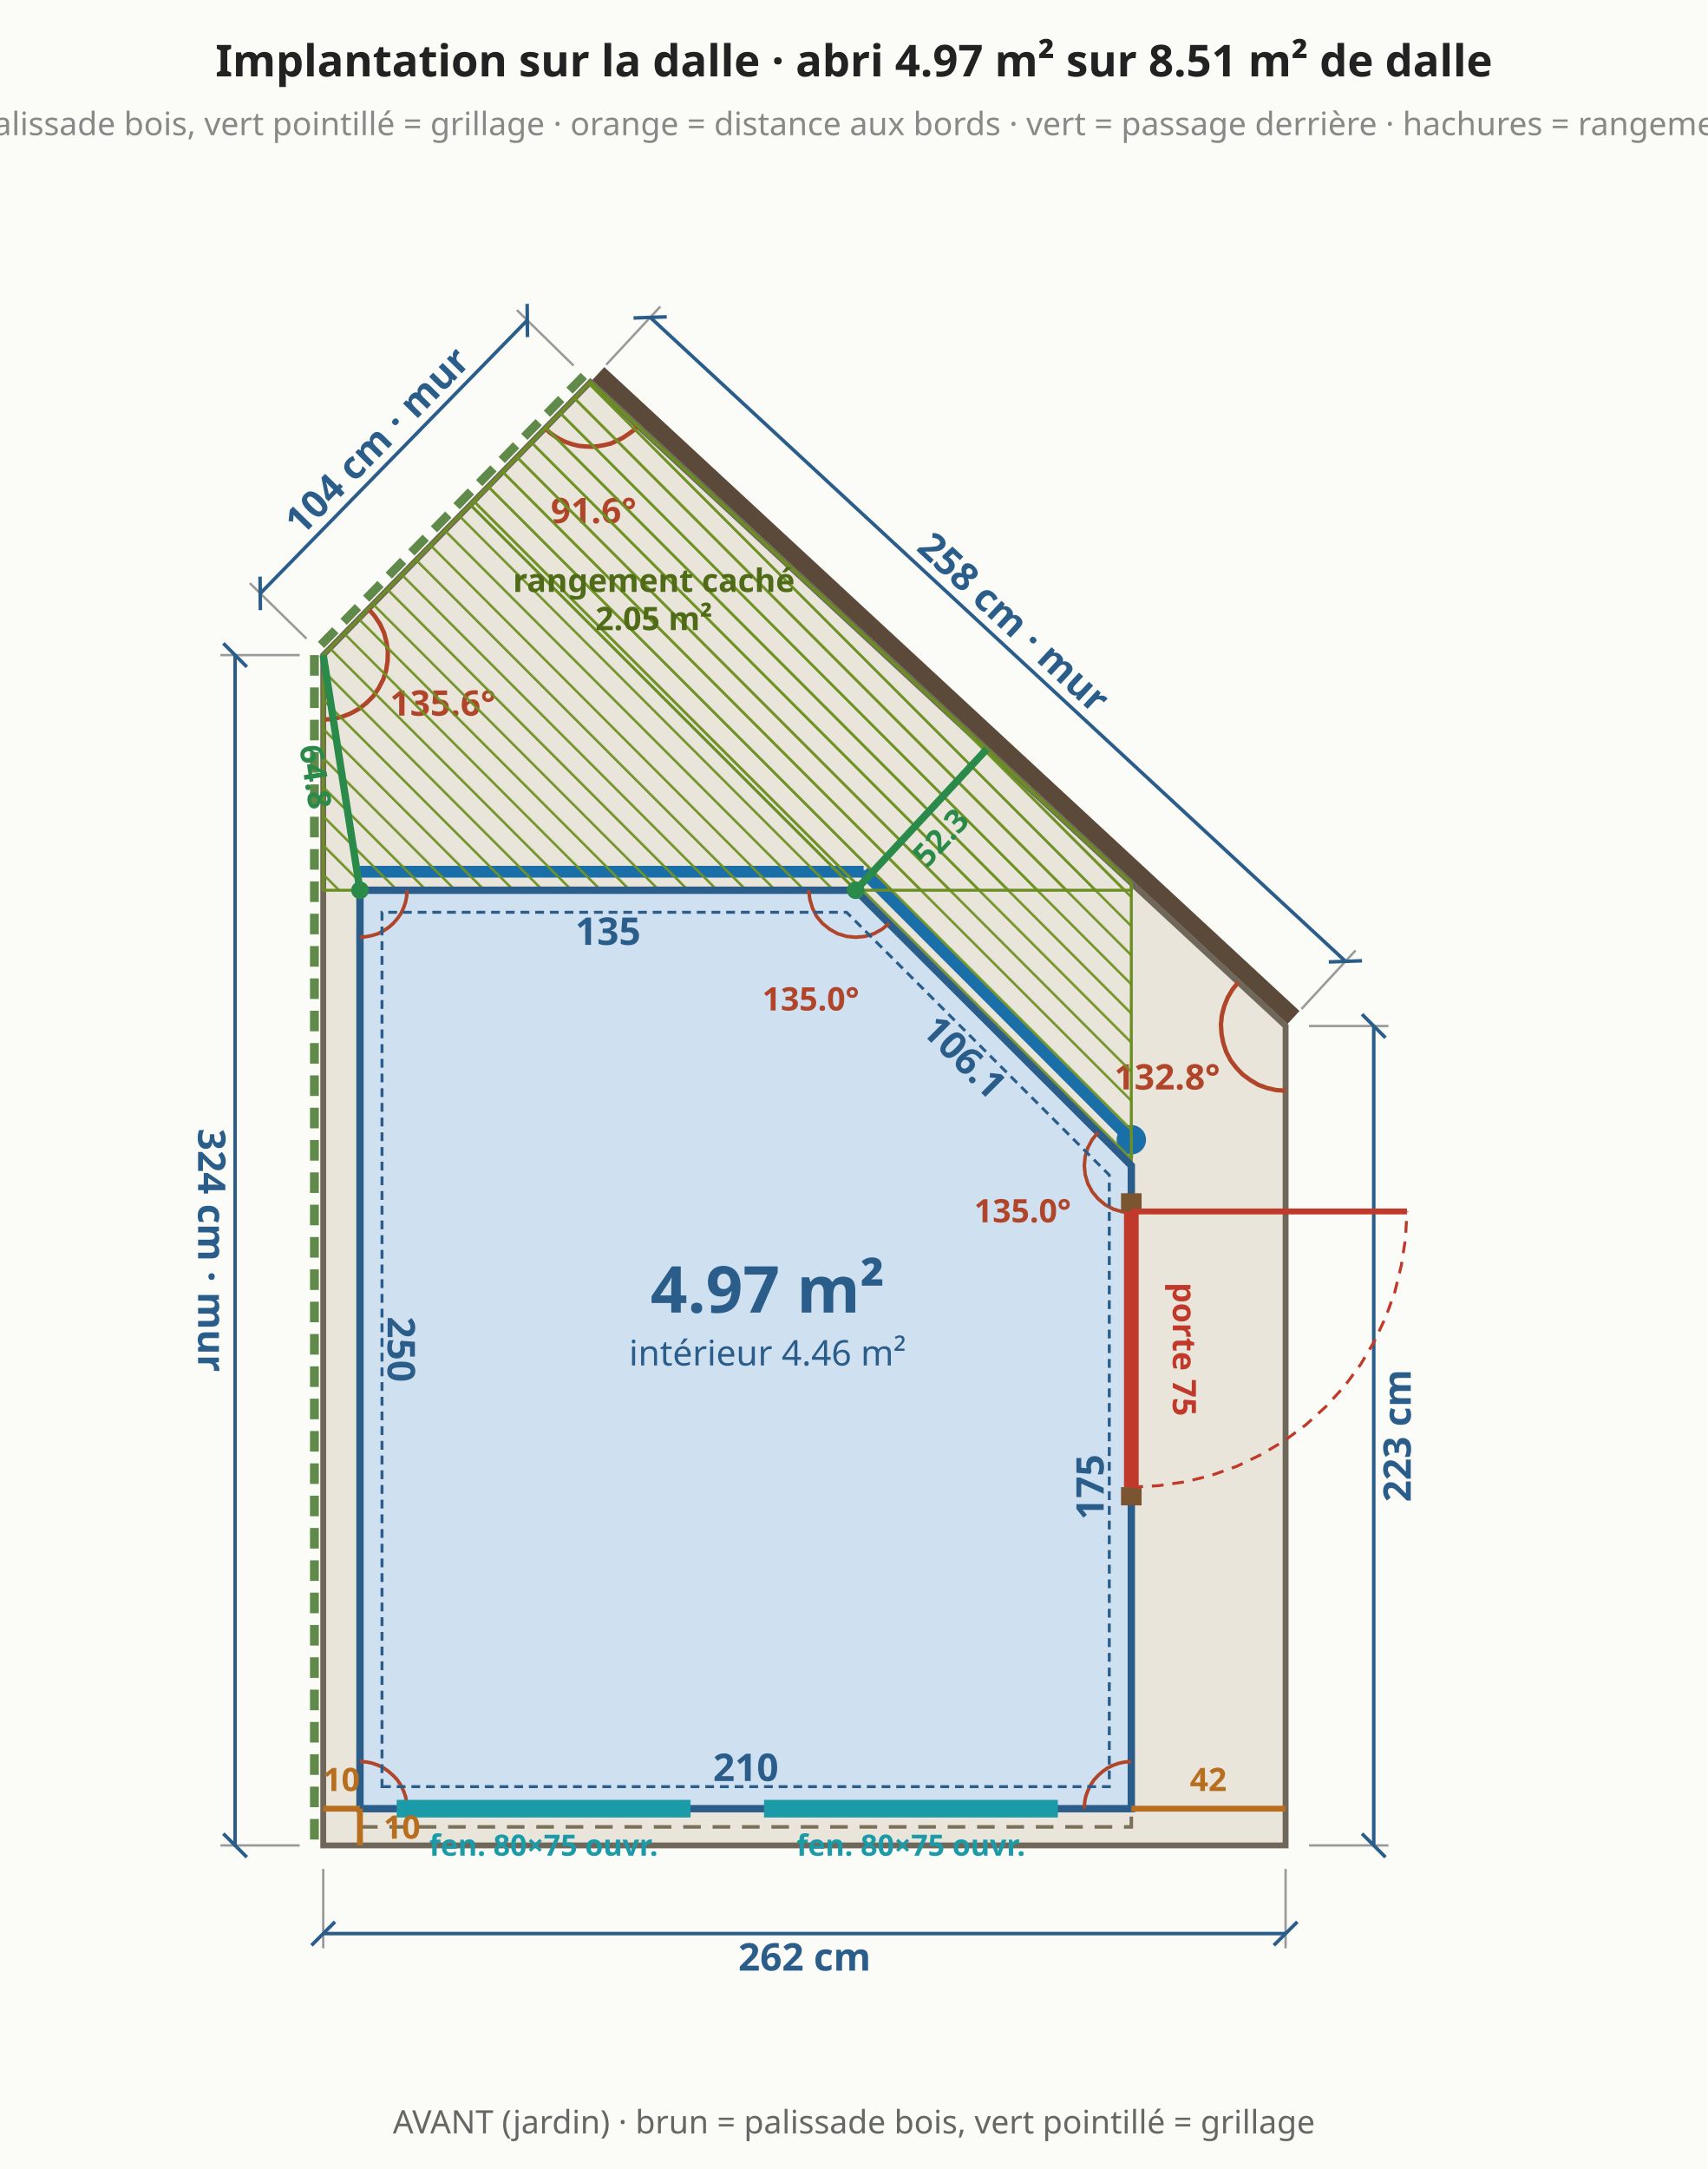
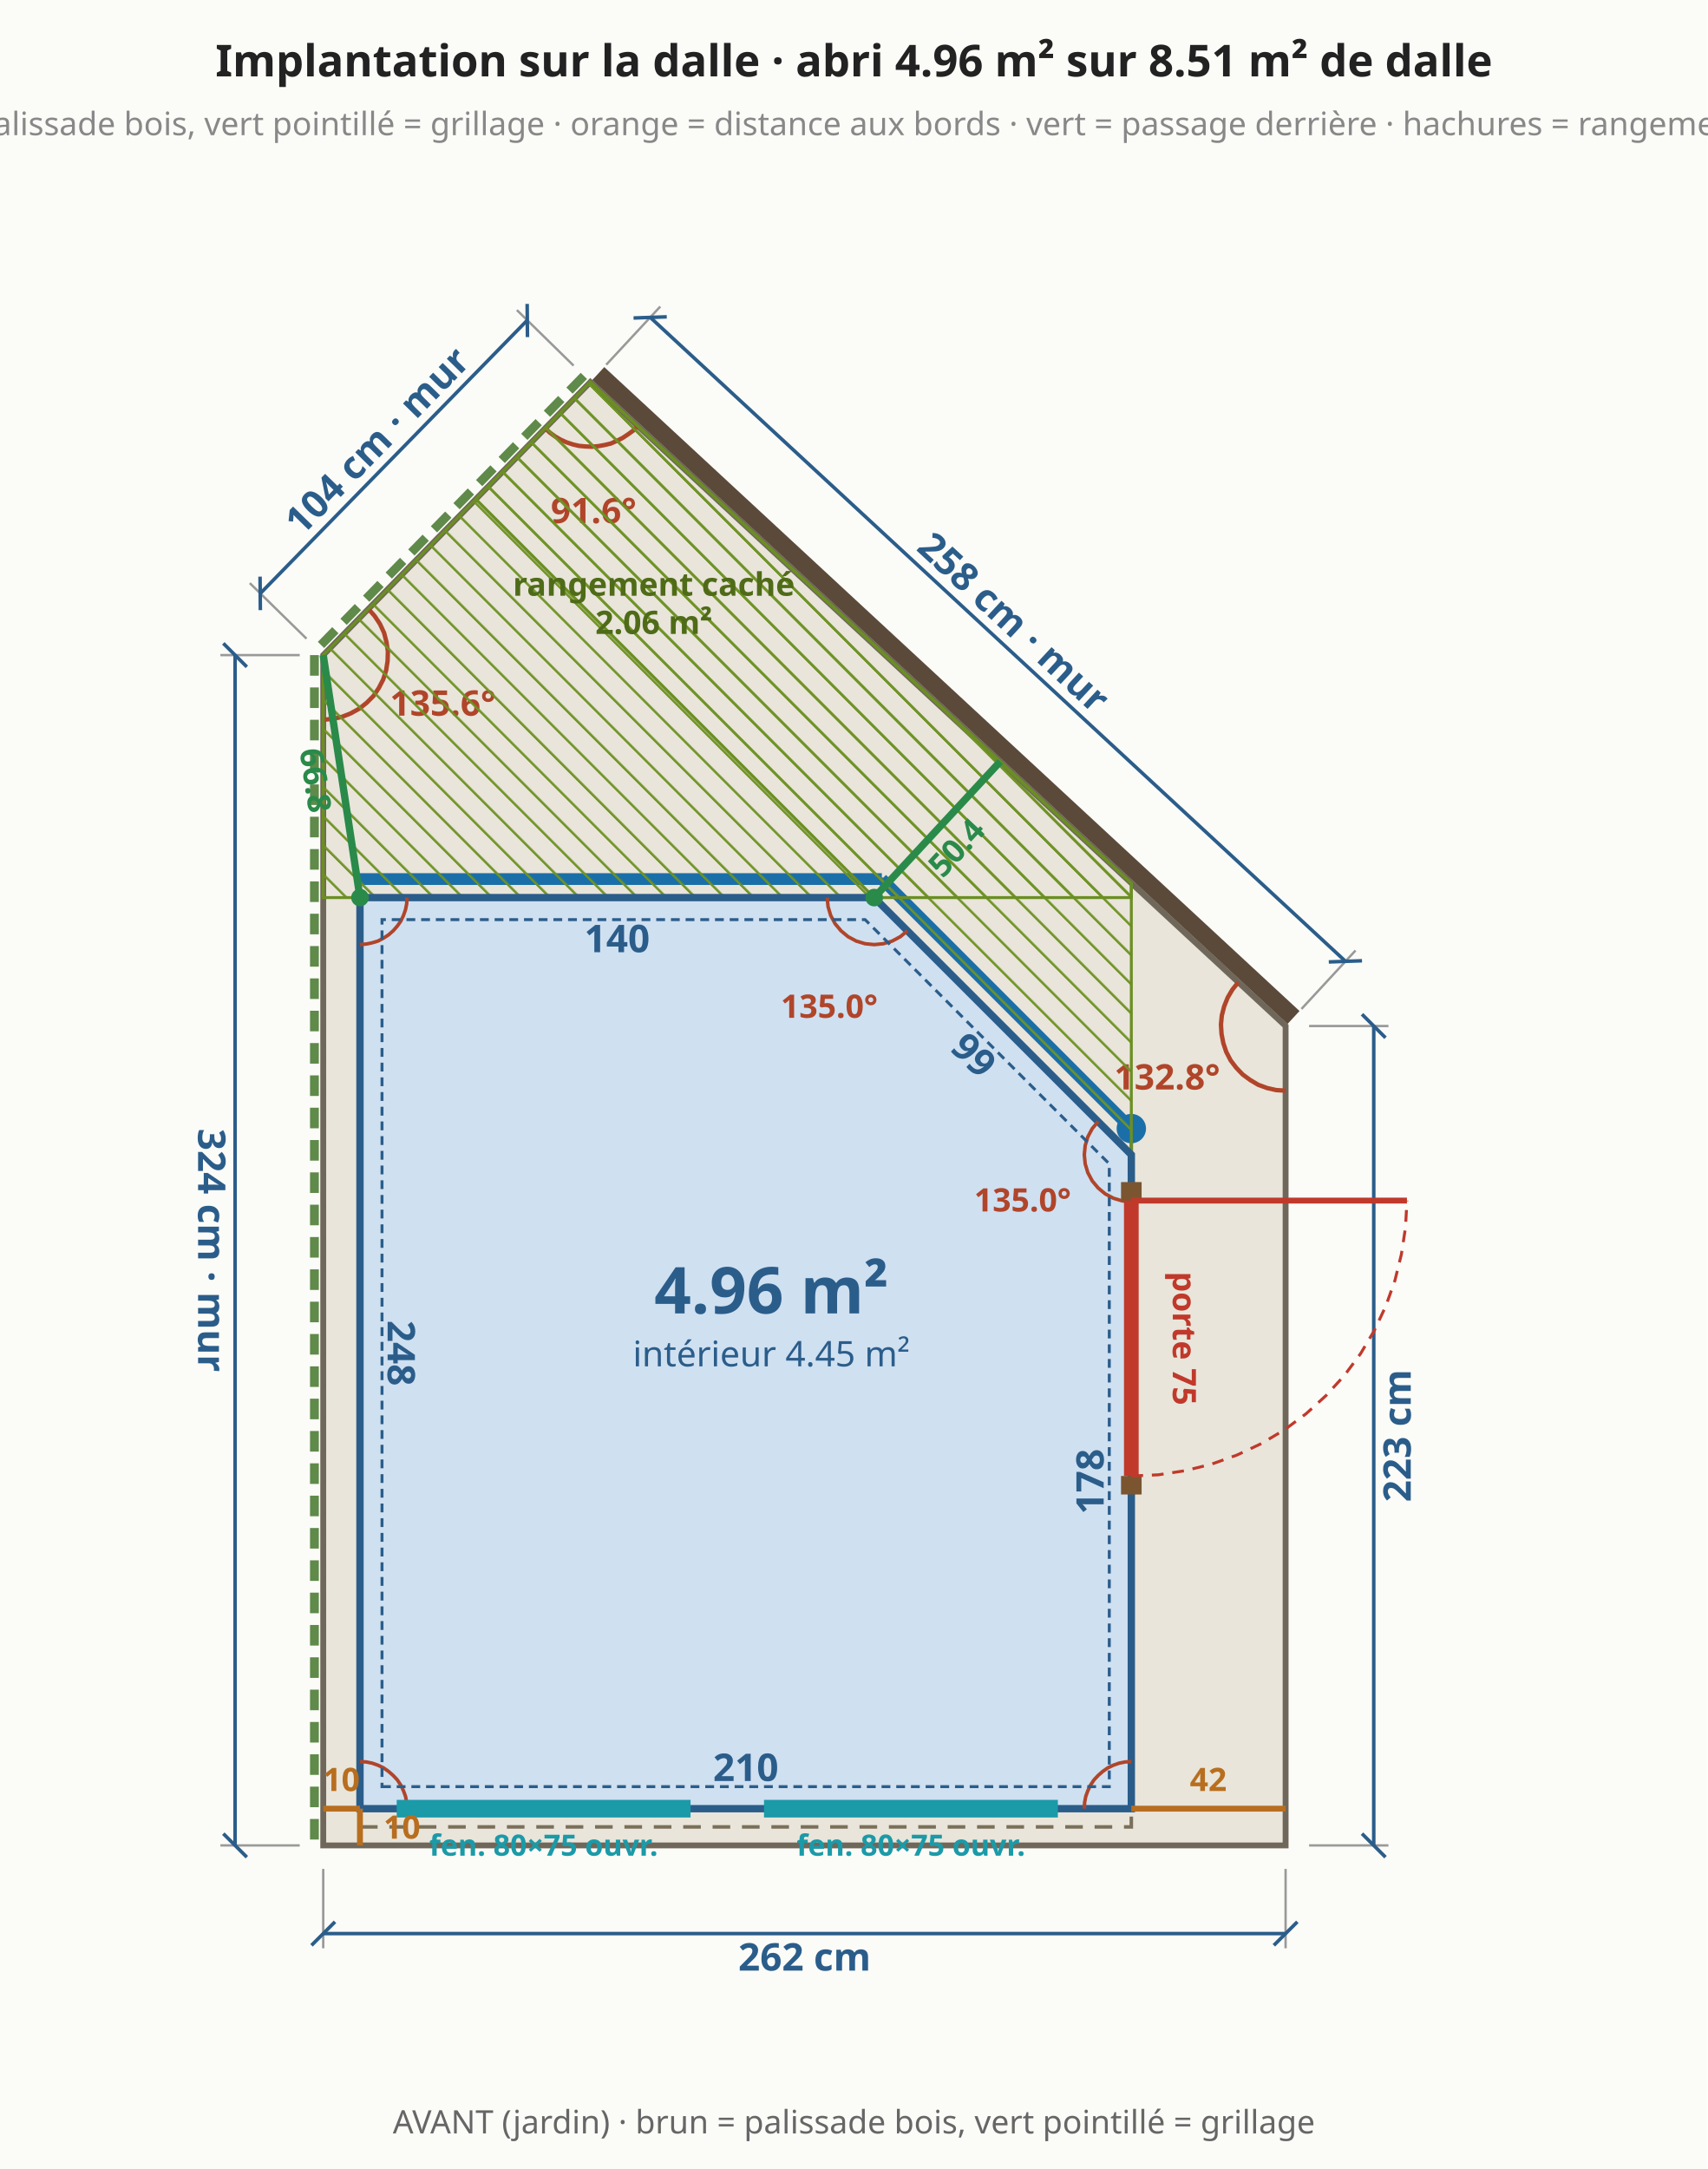
<svg xmlns="http://www.w3.org/2000/svg" viewBox="0 0 581 738" font-family="system-ui,sans-serif" font-size="13">
  <rect width="581" height="738" fill="#fbfbf8" />
  <polygon points="110.0,627.9 437.5,627.9 437.5,349.1 200.9,130.0 110.0,222.9" fill="#e9e5da" stroke="#6f675a" stroke-width="2" />
  <line x1="110.0" y1="635.9" x2="110.0" y2="662.9" stroke="#999" stroke-width="0.8" />
  <line x1="437.5" y1="635.9" x2="437.5" y2="662.9" stroke="#999" stroke-width="0.8" />
  <line x1="110.0" y1="657.9" x2="437.5" y2="657.9" stroke="#2b5d8a" stroke-width="1.2" />
  <line x1="106.0" y1="661.9" x2="114.0" y2="653.9" stroke="#2b5d8a" stroke-width="1.2" />
  <line x1="433.5" y1="661.9" x2="441.5" y2="653.9" stroke="#2b5d8a" stroke-width="1.2" />
  <text x="273.8" y="665.9" text-anchor="middle" dominant-baseline="middle" fill="#2b5d8a" font-size="13" font-weight="bold" transform="rotate(0.0 273.8 665.9)">262 cm</text>
  <line x1="445.5" y1="627.9" x2="472.5" y2="627.9" stroke="#999" stroke-width="0.8" />
  <line x1="445.5" y1="349.1" x2="472.5" y2="349.1" stroke="#999" stroke-width="0.8" />
  <line x1="467.5" y1="627.9" x2="467.5" y2="349.1" stroke="#2b5d8a" stroke-width="1.2" />
  <line x1="471.5" y1="631.9" x2="463.5" y2="623.9" stroke="#2b5d8a" stroke-width="1.2" />
  <line x1="471.5" y1="353.1" x2="463.5" y2="345.1" stroke="#2b5d8a" stroke-width="1.2" />
  <text x="475.5" y="488.5" text-anchor="middle" dominant-baseline="middle" fill="#2b5d8a" font-size="13" font-weight="bold" transform="rotate(-90.0 475.5 488.5)">223 cm</text>
  <line x1="440.2" y1="346.2" x2="203.6" y2="127.1" stroke="#5b4a3a" stroke-width="6" />
  <line x1="442.9" y1="343.3" x2="461.3" y2="323.4" stroke="#999" stroke-width="0.8" />
  <line x1="206.3" y1="124.1" x2="224.7" y2="104.3" stroke="#999" stroke-width="0.8" />
  <line x1="457.9" y1="327.1" x2="221.3" y2="108.0" stroke="#2b5d8a" stroke-width="1.2" />
  <line x1="463.5" y1="326.9" x2="452.2" y2="327.3" stroke="#2b5d8a" stroke-width="1.2" />
  <line x1="226.9" y1="107.8" x2="215.6" y2="108.2" stroke="#2b5d8a" stroke-width="1.2" />
  <text x="345.0" y="211.7" text-anchor="middle" dominant-baseline="middle" fill="#2b5d8a" font-size="13" font-weight="bold" transform="rotate(42.8 345.0 211.7)">258 cm · mur</text>
  <line x1="198.7" y1="127.9" x2="107.9" y2="220.8" stroke="#5f8a4a" stroke-width="3" stroke-dasharray="7 4" />
  <line x1="195.2" y1="124.4" x2="175.9" y2="105.5" stroke="#999" stroke-width="0.8" />
  <line x1="104.3" y1="217.3" x2="85.0" y2="198.4" stroke="#999" stroke-width="0.8" />
  <line x1="179.4" y1="109.0" x2="88.6" y2="201.9" stroke="#2b5d8a" stroke-width="1.2" />
  <line x1="179.4" y1="103.4" x2="179.5" y2="114.7" stroke="#2b5d8a" stroke-width="1.2" />
  <line x1="88.5" y1="196.2" x2="88.6" y2="207.6" stroke="#2b5d8a" stroke-width="1.2" />
  <text x="128.3" y="149.9" text-anchor="middle" dominant-baseline="middle" fill="#2b5d8a" font-size="13" font-weight="bold" transform="rotate(-45.6 128.3 149.9)">104 cm · mur</text>
  <line x1="107.0" y1="222.9" x2="107.0" y2="627.9" stroke="#5f8a4a" stroke-width="3" stroke-dasharray="7 4" />
  <line x1="102.0" y1="222.9" x2="75.0" y2="222.9" stroke="#999" stroke-width="0.8" />
  <line x1="102.0" y1="627.9" x2="75.0" y2="627.9" stroke="#999" stroke-width="0.8" />
  <line x1="80.0" y1="222.9" x2="80.0" y2="627.9" stroke="#2b5d8a" stroke-width="1.2" />
  <line x1="76.0" y1="218.9" x2="84.0" y2="226.9" stroke="#2b5d8a" stroke-width="1.2" />
  <line x1="76.0" y1="623.9" x2="84.0" y2="631.9" stroke="#2b5d8a" stroke-width="1.2" />
  <text x="72.0" y="425.4" text-anchor="middle" dominant-baseline="middle" fill="#2b5d8a" font-size="13" font-weight="bold" transform="rotate(90.0 72.0 425.4)">324 cm · mur</text>
  <polyline points="421.4,334.2 419.4,336.7 417.8,339.4 416.6,342.4 415.8,345.5 415.5,348.6 415.7,351.8 416.3,354.9 417.3,357.9 418.8,360.8 420.7,363.3 422.9,365.6 425.5,367.5 428.2,369.1 431.2,370.2 434.3,370.9 437.5,371.1" fill="none" stroke="#b0452a" stroke-width="1.5" />
  <text x="397.2" y="370.7" text-anchor="middle" fill="#b0452a" font-size="12" font-weight="bold">132.8°</text>
  <polyline points="185.5,145.7 187.1,147.2 188.9,148.5 190.8,149.6 192.8,150.5 194.9,151.2 197.0,151.7 199.2,151.9 201.4,152.0 203.6,151.8 205.8,151.4 207.9,150.9 209.9,150.0 211.9,149.0 213.7,147.8 215.5,146.5 217.0,144.9" fill="none" stroke="#b0452a" stroke-width="1.5" />
  <text x="202.0" y="178.0" text-anchor="middle" fill="#b0452a" font-size="12" font-weight="bold">91.6°</text>
  <polyline points="110.0,244.9 113.2,244.6 116.4,243.9 119.4,242.7 122.3,241.1 124.8,239.1 127.1,236.8 128.9,234.1 130.4,231.2 131.4,228.1 131.9,224.9 132.0,221.6 131.5,218.4 130.7,215.3 129.3,212.3 127.5,209.6 125.4,207.2" fill="none" stroke="#b0452a" stroke-width="1.5" />
  <text x="150.7" y="243.5" text-anchor="middle" fill="#b0452a" font-size="12" font-weight="bold">135.6°</text>
-   <polygon points="122.5,621.6 385.0,621.6 385.0,387.8 293.9,296.6 122.5,296.6" fill="none" stroke="#7a6f5a" stroke-width="1.2" stroke-dasharray="6 4" />
-   <line x1="385.0" y1="387.8" x2="293.9" y2="296.6" stroke="#1b6fa8" stroke-width="4" />
-   <line x1="293.9" y1="296.6" x2="122.5" y2="296.6" stroke="#1b6fa8" stroke-width="4" />
-   <circle cx="385.0" cy="387.8" r="5" fill="#1b6fa8" />
+   <polygon points="122.5,621.6 385.0,621.6 385.0,384.0 300.1,299.1 122.5,299.1" fill="none" stroke="#7a6f5a" stroke-width="1.2" stroke-dasharray="6 4" />
+   <line x1="385.0" y1="384.0" x2="300.1" y2="299.1" stroke="#1b6fa8" stroke-width="4" />
+   <line x1="300.1" y1="299.1" x2="122.5" y2="299.1" stroke="#1b6fa8" stroke-width="4" />
+   <circle cx="385.0" cy="384.0" r="5" fill="#1b6fa8" />
  <defs>
    <pattern id="cache" width="7" height="7" patternUnits="userSpaceOnUse" patternTransform="rotate(-45)">
      <line x1="0" y1="0" x2="0" y2="7" stroke="#6b8e23" stroke-width="1.6" />
    </pattern>
  </defs>
-   <polygon points="385.0,300.5 200.9,130.0 160.1,171.8 385.0,396.6" fill="url(#cache)" stroke="#6b8e23" stroke-width="1" />
-   <polygon points="385.0,300.5 200.9,130.0 110.0,222.9 110.0,302.9 385.0,302.9" fill="url(#cache)" stroke="#6b8e23" stroke-width="1" />
-   <text x="222.5" y="201.4" text-anchor="middle" fill="#4f6b18" font-size="11" font-weight="bold">rangement caché</text>
-   <text x="222.5" y="214.4" text-anchor="middle" fill="#4f6b18" font-size="11" font-weight="bold">2.05 m²</text>
-   <polygon points="122.5,615.4 385.0,615.4 385.0,396.6 291.2,302.9 122.5,302.9" fill="#cfe0f1" stroke="#2b5d8a" stroke-width="2.5" />
+   <polygon points="385.0,300.5 200.9,130.0 161.9,169.8 385.0,392.9" fill="url(#cache)" stroke="#6b8e23" stroke-width="1" />
+   <polygon points="385.0,300.5 200.9,130.0 110.0,222.9 110.0,305.4 385.0,305.4" fill="url(#cache)" stroke="#6b8e23" stroke-width="1" />
+   <text x="222.5" y="202.7" text-anchor="middle" fill="#4f6b18" font-size="11" font-weight="bold">rangement caché</text>
+   <text x="222.5" y="215.7" text-anchor="middle" fill="#4f6b18" font-size="11" font-weight="bold">2.06 m²</text>
+   <polygon points="122.5,615.4 385.0,615.4 385.0,392.9 297.5,305.4 122.5,305.4" fill="#cfe0f1" stroke="#2b5d8a" stroke-width="2.5" />
  <text x="253.8" y="601.4" text-anchor="middle" dominant-baseline="middle" fill="#2b5d8a" font-size="13" font-weight="bold" transform="rotate(0.0 253.8 601.4)">210</text>
-   <text x="371.0" y="506.0" text-anchor="middle" dominant-baseline="middle" fill="#2b5d8a" font-size="13" font-weight="bold" transform="rotate(-90.0 371.0 506.0)">175</text>
-   <text x="328.2" y="359.6" text-anchor="middle" dominant-baseline="middle" fill="#2b5d8a" font-size="13" font-weight="bold" transform="rotate(45.0 328.2 359.6)">106.1</text>
-   <text x="206.9" y="316.9" text-anchor="middle" dominant-baseline="middle" fill="#2b5d8a" font-size="13" font-weight="bold" transform="rotate(0.0 206.9 316.9)">135</text>
-   <text x="136.5" y="459.1" text-anchor="middle" dominant-baseline="middle" fill="#2b5d8a" font-size="13" font-weight="bold" transform="rotate(90.0 136.5 459.1)">250</text>
+   <text x="371.0" y="504.1" text-anchor="middle" dominant-baseline="middle" fill="#2b5d8a" font-size="13" font-weight="bold" transform="rotate(-90.0 371.0 504.1)">178</text>
+   <text x="331.4" y="359.0" text-anchor="middle" dominant-baseline="middle" fill="#2b5d8a" font-size="13" font-weight="bold" transform="rotate(45.0 331.4 359.0)">99</text>
+   <text x="210.0" y="319.4" text-anchor="middle" dominant-baseline="middle" fill="#2b5d8a" font-size="13" font-weight="bold" transform="rotate(0.0 210.0 319.4)">140</text>
+   <text x="136.5" y="460.4" text-anchor="middle" dominant-baseline="middle" fill="#2b5d8a" font-size="13" font-weight="bold" transform="rotate(90.0 136.5 460.4)">248</text>
  <polyline points="138.5,615.4 138.4,613.3 138.0,611.2 137.3,609.3 136.4,607.4 135.2,605.6 133.8,604.1 132.2,602.7 130.5,601.5 128.6,600.6 126.6,599.9 124.6,599.5 122.5,599.4" fill="none" stroke="#b0452a" stroke-width="1.2" />
  <polyline points="385.0,599.4 382.9,599.5 380.9,599.9 378.9,600.6 377.0,601.5 375.3,602.7 373.7,604.1 372.3,605.6 371.1,607.4 370.2,609.3 369.5,611.2 369.1,613.3 369.0,615.4" fill="none" stroke="#b0452a" stroke-width="1.2" />
-   <polyline points="373.7,385.3 371.7,387.7 370.2,390.5 369.3,393.5 369.0,396.6 369.3,399.7 370.2,402.7 371.7,405.5 373.7,407.9 376.1,409.9 378.9,411.4 381.9,412.3 385.0,412.6" fill="none" stroke="#b0452a" stroke-width="1.2" />
-   <text x="348.0" y="415.9" text-anchor="middle" fill="#b0452a" font-size="11" font-weight="bold">135.0°</text>
-   <polyline points="275.2,302.9 275.6,306.0 276.5,309.0 277.9,311.8 279.9,314.2 282.4,316.2 285.1,317.7 288.1,318.6 291.2,318.9 294.4,318.6 297.4,317.7 300.1,316.2 302.6,314.2" fill="none" stroke="#b0452a" stroke-width="1.2" />
-   <text x="275.9" y="343.8" text-anchor="middle" fill="#b0452a" font-size="11" font-weight="bold">135.0°</text>
-   <polyline points="122.5,318.9 124.6,318.7 126.6,318.3 128.6,317.7 130.5,316.7 132.2,315.6 133.8,314.2 135.2,312.6 136.4,310.9 137.3,309.0 138.0,307.0 138.4,305.0 138.5,302.9" fill="none" stroke="#b0452a" stroke-width="1.2" />
+   <polyline points="373.7,381.6 371.7,384.0 370.2,386.8 369.3,389.8 369.0,392.9 369.3,396.0 370.2,399.0 371.7,401.8 373.7,404.2 376.1,406.2 378.9,407.7 381.9,408.6 385.0,408.9" fill="none" stroke="#b0452a" stroke-width="1.2" />
+   <text x="348.0" y="412.2" text-anchor="middle" fill="#b0452a" font-size="11" font-weight="bold">135.0°</text>
+   <polyline points="281.5,305.4 281.8,308.5 282.7,311.5 284.2,314.3 286.2,316.7 288.6,318.7 291.4,320.2 294.4,321.1 297.5,321.4 300.6,321.1 303.6,320.2 306.4,318.7 308.8,316.7" fill="none" stroke="#b0452a" stroke-width="1.2" />
+   <text x="282.2" y="346.3" text-anchor="middle" fill="#b0452a" font-size="11" font-weight="bold">135.0°</text>
+   <polyline points="122.5,321.4 124.6,321.2 126.6,320.8 128.6,320.2 130.5,319.2 132.2,318.1 133.8,316.7 135.2,315.1 136.4,313.4 137.3,311.5 138.0,309.5 138.4,307.5 138.5,305.4" fill="none" stroke="#b0452a" stroke-width="1.2" />
  <line x1="135.0" y1="615.4" x2="235.0" y2="615.4" stroke="#1b9aa8" stroke-width="6" />
  <text x="185.0" y="631.4" text-anchor="middle" fill="#1b9aa8" font-size="10" font-weight="bold">fen. 80×75 ouvr.</text>
  <line x1="260.0" y1="615.4" x2="360.0" y2="615.4" stroke="#1b9aa8" stroke-width="6" />
  <text x="310.0" y="631.4" text-anchor="middle" fill="#1b9aa8" font-size="10" font-weight="bold">fen. 80×75 ouvr.</text>
-   <line x1="385.0" y1="512.2" x2="385.0" y2="506.0" stroke="#7a5530" stroke-width="7" />
-   <line x1="385.0" y1="412.2" x2="385.0" y2="406.0" stroke="#7a5530" stroke-width="7" />
-   <line x1="385.0" y1="506.0" x2="385.0" y2="412.2" stroke="#c0392b" stroke-width="5" />
-   <line x1="385.0" y1="412.2" x2="478.8" y2="412.2" stroke="#c0392b" stroke-width="2" />
-   <polyline points="385.0,506.0 394.2,505.5 403.3,504.2 412.2,502.0 420.9,498.9 429.2,494.9 437.1,490.2 444.5,484.7 451.3,478.5 457.5,471.7 463.0,464.3 467.7,456.4 471.6,448.1 474.7,439.5 476.9,430.5 478.3,421.4 478.8,412.2" fill="none" stroke="#c0392b" stroke-width="1" stroke-dasharray="4 3" />
-   <text x="403.0" y="459.1" text-anchor="middle" dominant-baseline="middle" fill="#c0392b" font-size="11" font-weight="bold" transform="rotate(90.0 403.0 459.1)">porte 75</text>
-   <line x1="291.2" y1="302.9" x2="335.8" y2="254.9" stroke="#2a8a4a" stroke-width="2.5" />
-   <circle cx="291.2" cy="302.9" r="3" fill="#2a8a4a" />
-   <text x="320.1" y="285.0" text-anchor="middle" dominant-baseline="middle" fill="#2a8a4a" font-size="11" font-weight="bold" transform="rotate(-47.2 320.1 285.0)">52.3</text>
-   <line x1="122.5" y1="302.9" x2="110.0" y2="222.9" stroke="#2a8a4a" stroke-width="2.5" />
-   <circle cx="122.5" cy="302.9" r="3" fill="#2a8a4a" />
-   <text x="107.4" y="264.3" text-anchor="middle" dominant-baseline="middle" fill="#2a8a4a" font-size="11" font-weight="bold" transform="rotate(81.1 107.4 264.3)">64.8</text>
-   <text x="261.2" y="446.6" text-anchor="middle" fill="#2b5d8a" font-size="22" font-weight="bold">4.97 m²</text>
-   <text x="261.2" y="464.6" text-anchor="middle" fill="#2b5d8a" font-size="12" font-weight="normal">intérieur 4.46 m²</text>
-   <polygon points="130.0,607.9 377.5,607.9 377.5,399.8 288.1,310.4 130.0,310.4" fill="none" stroke="#2b5d8a" stroke-width="1" stroke-dasharray="3 2" />
+   <line x1="385.0" y1="508.5" x2="385.0" y2="502.2" stroke="#7a5530" stroke-width="7" />
+   <line x1="385.0" y1="408.5" x2="385.0" y2="402.2" stroke="#7a5530" stroke-width="7" />
+   <line x1="385.0" y1="502.2" x2="385.0" y2="408.5" stroke="#c0392b" stroke-width="5" />
+   <line x1="385.0" y1="408.5" x2="478.8" y2="408.5" stroke="#c0392b" stroke-width="2" />
+   <polyline points="385.0,502.2 394.2,501.8 403.3,500.4 412.2,498.2 420.9,495.1 429.2,491.2 437.1,486.5 444.5,481.0 451.3,474.8 457.5,468.0 463.0,460.6 467.7,452.7 471.6,444.4 474.7,435.7 476.9,426.8 478.3,417.7 478.8,408.5" fill="none" stroke="#c0392b" stroke-width="1" stroke-dasharray="4 3" />
+   <text x="403.0" y="455.4" text-anchor="middle" dominant-baseline="middle" fill="#c0392b" font-size="11" font-weight="bold" transform="rotate(90.0 403.0 455.4)">porte 75</text>
+   <line x1="297.5" y1="305.4" x2="340.4" y2="259.1" stroke="#2a8a4a" stroke-width="2.5" />
+   <circle cx="297.5" cy="305.4" r="3" fill="#2a8a4a" />
+   <text x="325.5" y="288.4" text-anchor="middle" dominant-baseline="middle" fill="#2a8a4a" font-size="11" font-weight="bold" transform="rotate(-47.2 325.5 288.4)">50.4</text>
+   <line x1="122.5" y1="305.4" x2="110.0" y2="222.9" stroke="#2a8a4a" stroke-width="2.5" />
+   <circle cx="122.5" cy="305.4" r="3" fill="#2a8a4a" />
+   <text x="107.4" y="265.5" text-anchor="middle" dominant-baseline="middle" fill="#2a8a4a" font-size="11" font-weight="bold" transform="rotate(81.4 107.4 265.5)">66.8</text>
+   <text x="262.5" y="446.9" text-anchor="middle" fill="#2b5d8a" font-size="22" font-weight="bold">4.96 m²</text>
+   <text x="262.5" y="464.9" text-anchor="middle" fill="#2b5d8a" font-size="12" font-weight="normal">intérieur 4.45 m²</text>
+   <polygon points="130.0,607.9 377.5,607.9 377.5,396.0 294.4,312.9 130.0,312.9" fill="none" stroke="#2b5d8a" stroke-width="1" stroke-dasharray="3 2" />
  <line x1="122.5" y1="615.4" x2="122.5" y2="627.9" stroke="#b86e1f" stroke-width="2" />
  <text x="130.5" y="625.6" text-anchor="start" fill="#b86e1f" font-size="11" font-weight="bold">10</text>
  <line x1="385.0" y1="615.4" x2="437.5" y2="615.4" stroke="#b86e1f" stroke-width="2" />
  <text x="411.2" y="609.4" text-anchor="middle" fill="#b86e1f" font-size="11" font-weight="bold">42</text>
  <line x1="122.5" y1="615.4" x2="110.0" y2="615.4" stroke="#b86e1f" stroke-width="2" />
  <text x="116.2" y="609.4" text-anchor="middle" fill="#b86e1f" font-size="11" font-weight="bold">10</text>
-   <text x="290.6" y="26.0" text-anchor="middle" fill="#222" font-size="15" font-weight="bold">Implantation sur la dalle · abri 4.97 m² sur 8.51 m² de dalle</text>
+   <text x="290.6" y="26.0" text-anchor="middle" fill="#222" font-size="15" font-weight="bold">Implantation sur la dalle · abri 4.96 m² sur 8.51 m² de dalle</text>
  <text x="290.6" y="46.0" text-anchor="middle" fill="#888" font-size="11" font-weight="normal">brun = palissade bois, vert pointillé = grillage · orange = distance aux bords · vert = passage derrière · hachures = rangement caché</text>
  <text x="290.6" y="725.9" text-anchor="middle" fill="#666" font-size="11" font-weight="normal">AVANT (jardin) · brun = palissade bois, vert pointillé = grillage</text>
</svg>
